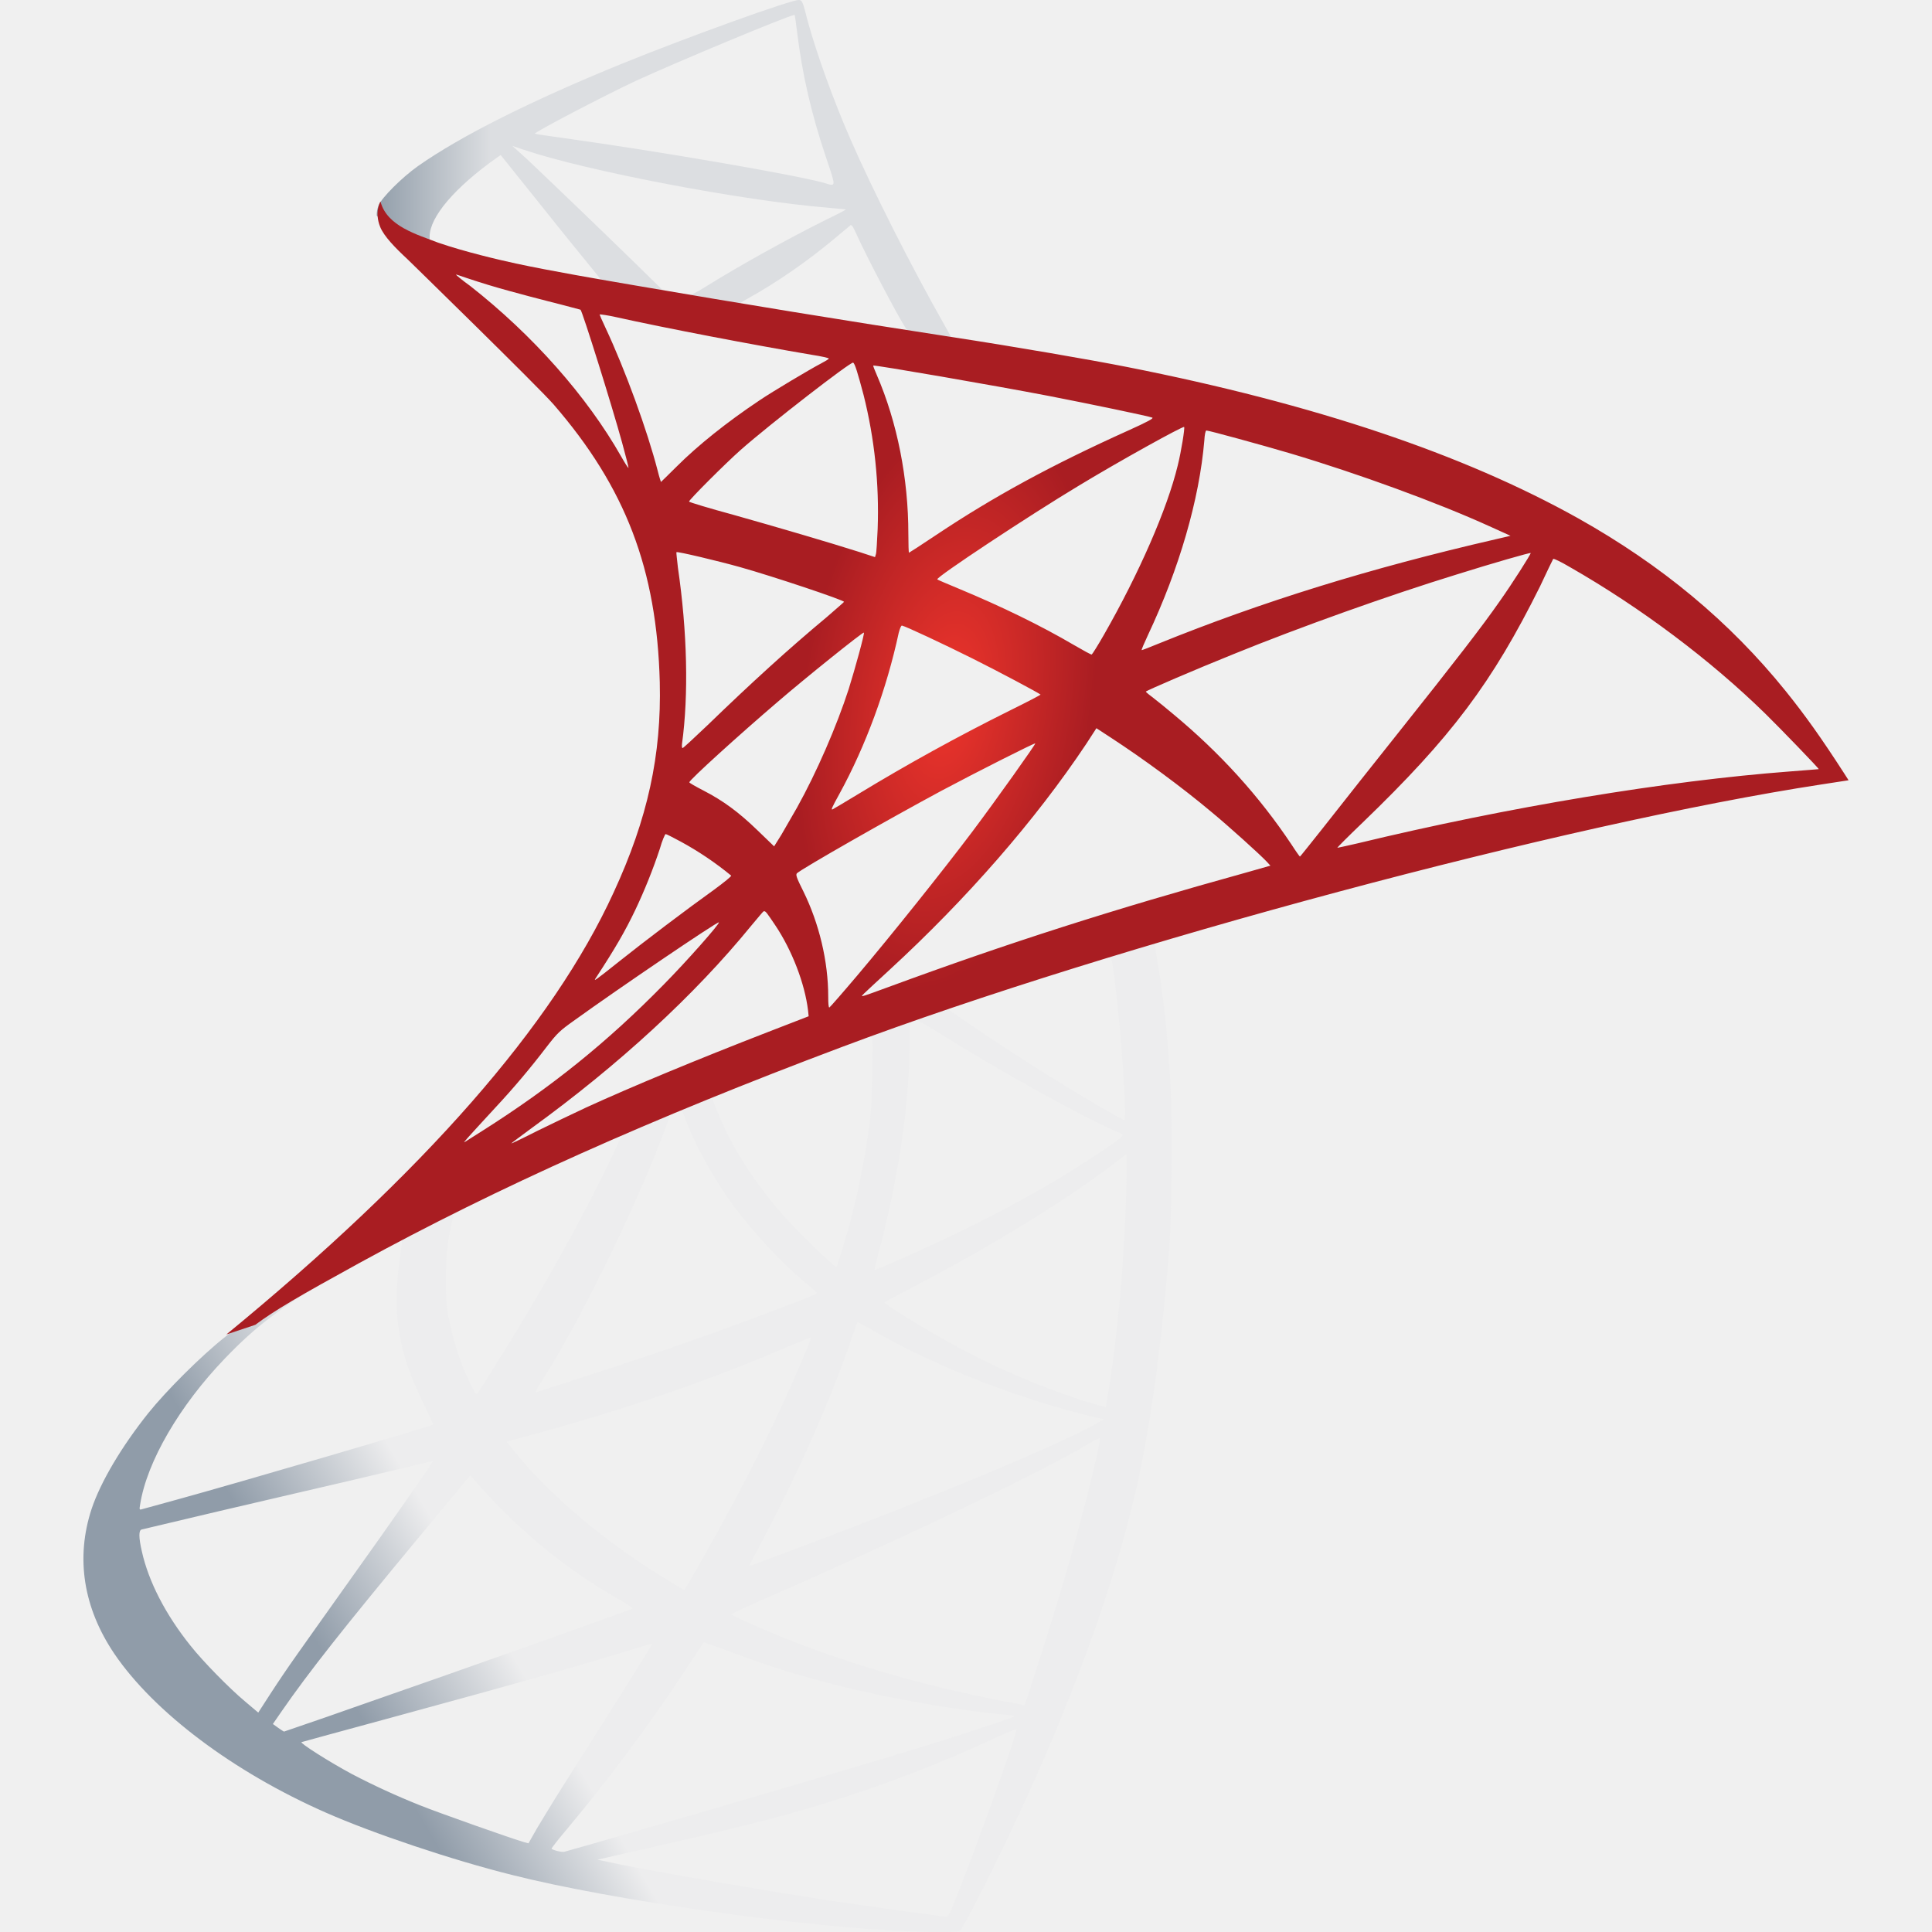
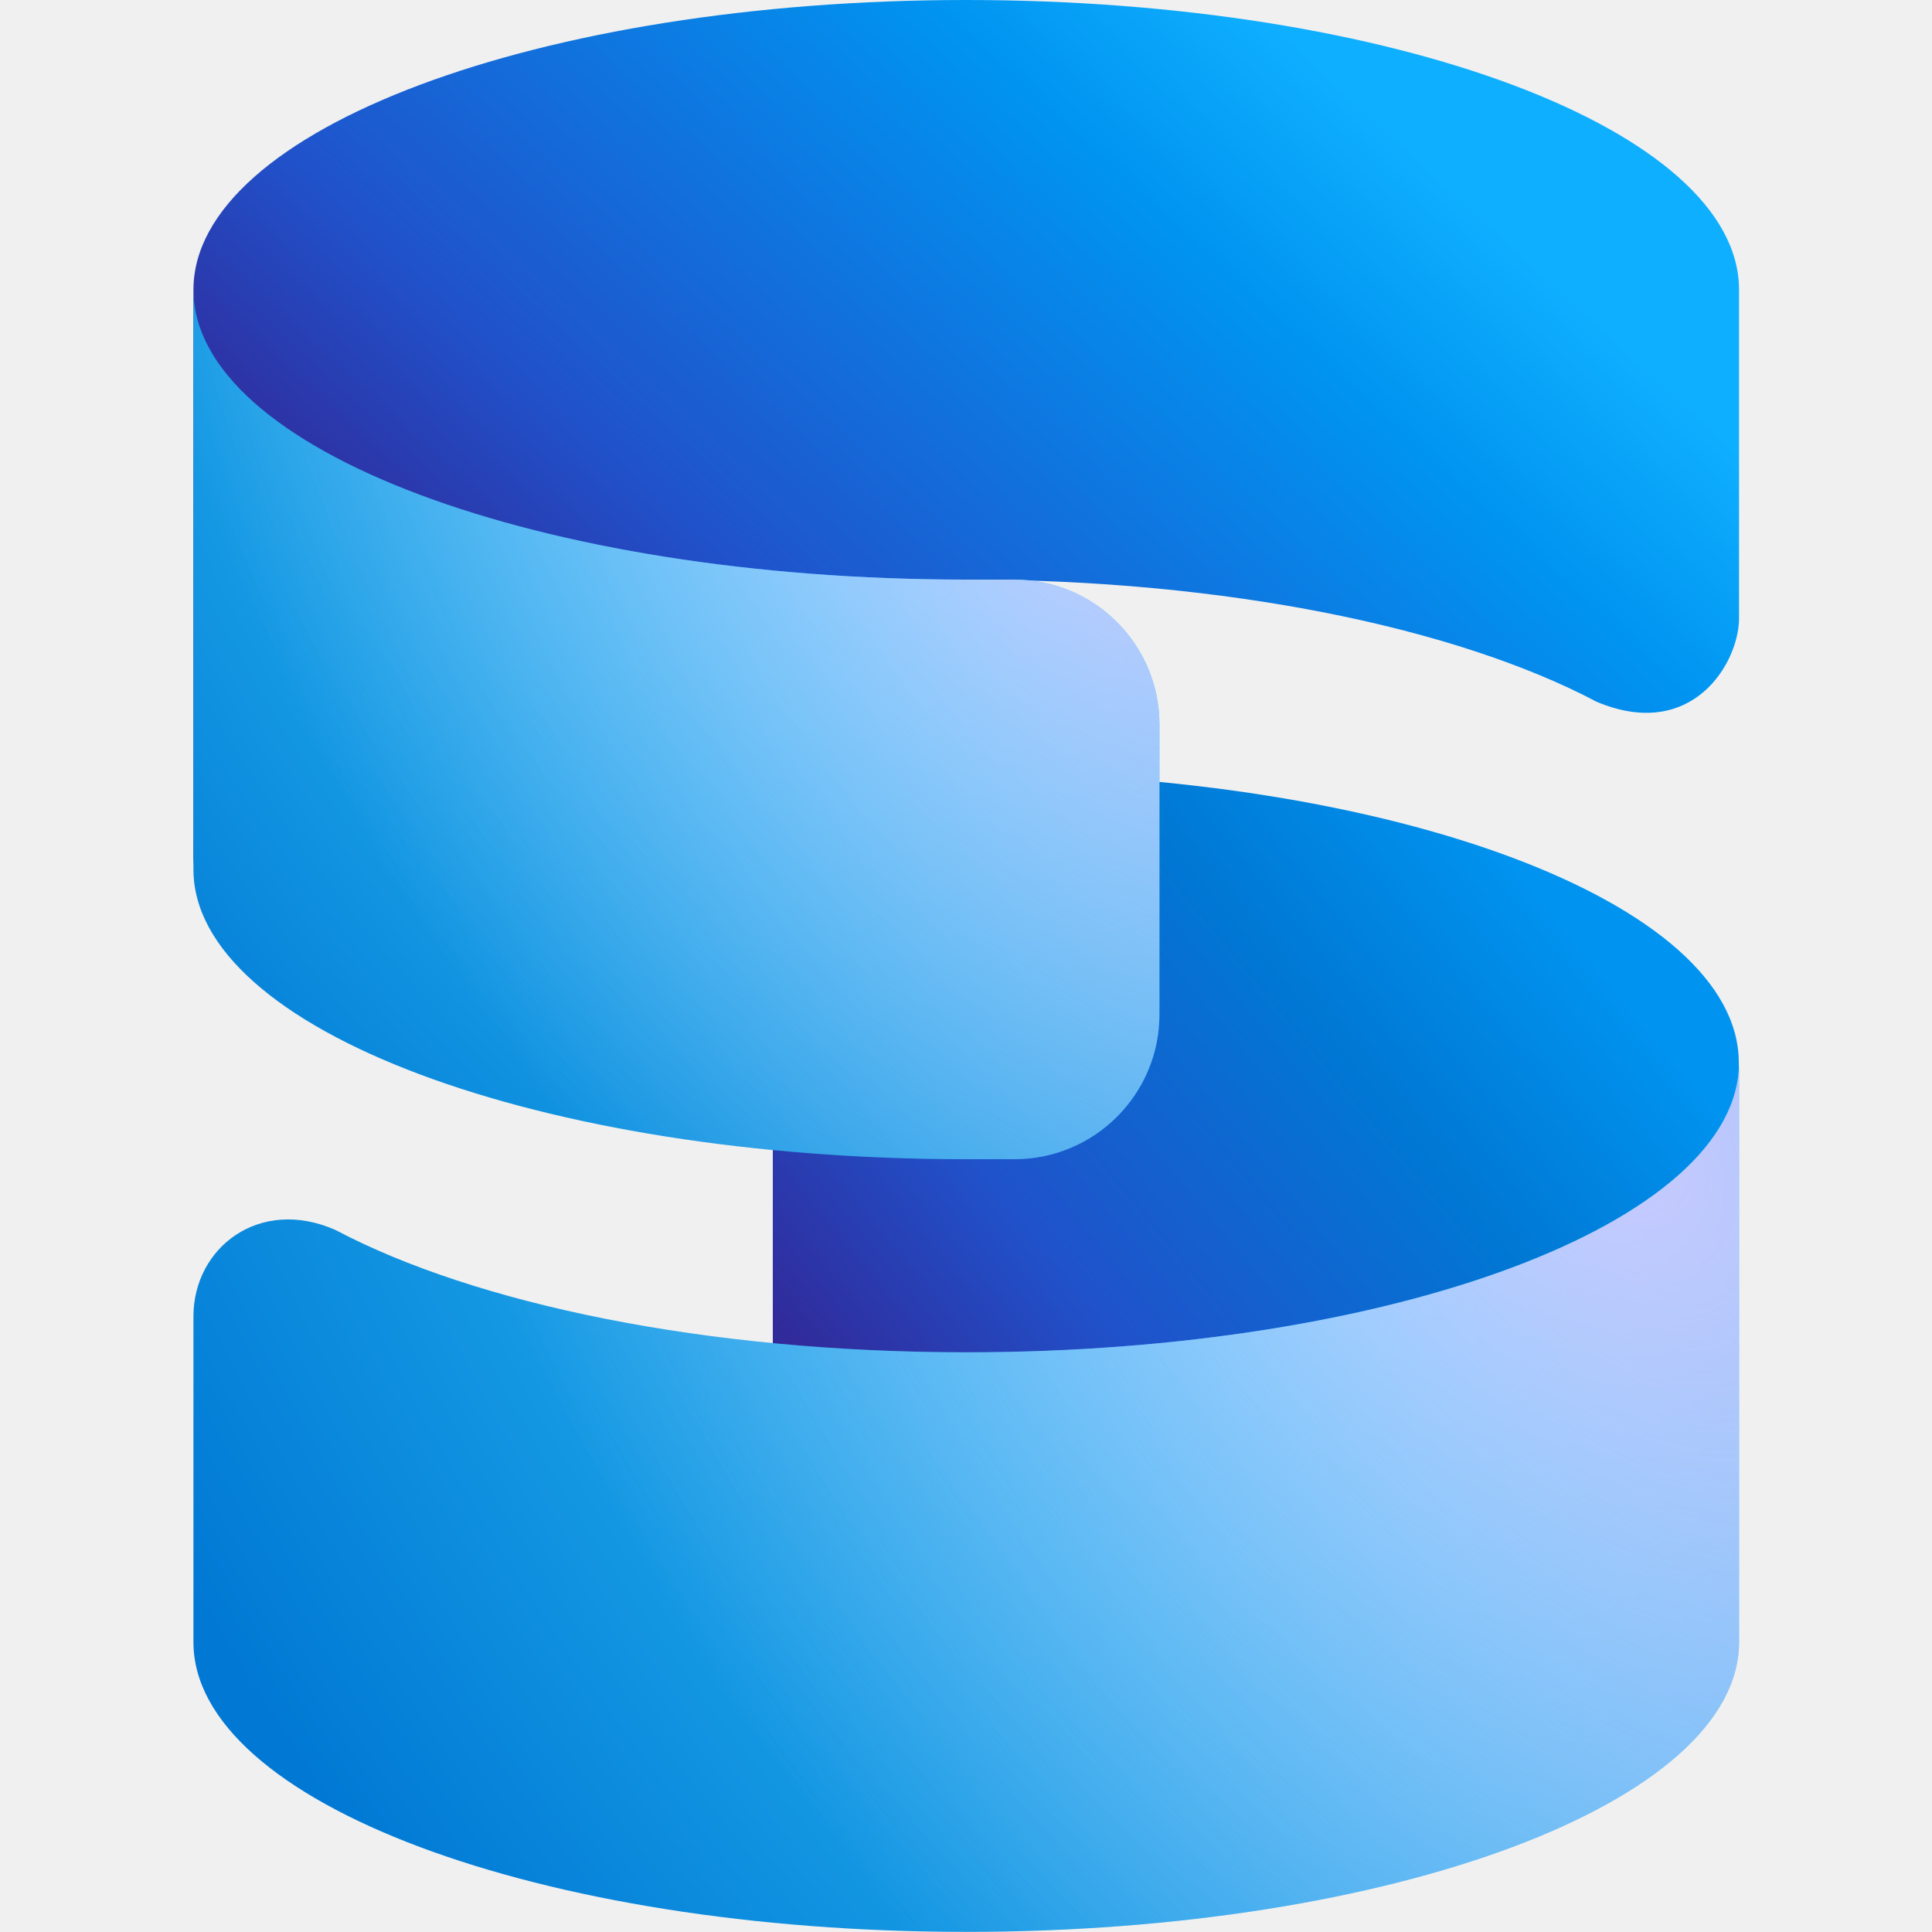
- <svg xmlns="http://www.w3.org/2000/svg" viewBox="0 0 128 128">
+ <svg xmlns="http://www.w3.org/2000/svg" width="16" height="16" viewBox="0 0 16 16" fill="none">
+   <g clip-path="url(#clip0_6680_19785)">
+     <mask id="mask0_6680_19785" style="mask-type:luminance" maskUnits="userSpaceOnUse" x="0" y="0" width="16" height="16">
+       <path d="M16 0H0V16H16V0Z" fill="white" />
+     </mask>
+     <g mask="url(#mask0_6680_19785)">
+       <path d="M8 11.2C11.535 11.2 14.4 12.275 14.4 13.6V8.8C14.4 7.475 11.535 6.4 8 6.4H6.4V11.2H8Z" fill="url(#paint0_linear_6680_19785)" />
+       <path d="M14.402 8.799C14.402 10.124 11.536 11.199 8.002 11.199C5.846 11.199 3.939 10.799 2.78 10.187C2.152 9.908 1.602 10.33 1.602 10.902V13.599C1.602 14.924 4.467 15.999 8.002 15.999C11.536 15.999 14.402 14.924 14.402 13.599V8.799Z" fill="url(#paint1_radial_6680_19785)" />
+       <path d="M14.402 8.799C14.402 10.124 11.536 11.199 8.002 11.199C5.846 11.199 3.939 10.799 2.78 10.187C2.152 9.908 1.602 10.33 1.602 10.902V13.599C1.602 14.924 4.467 15.999 8.002 15.999C11.536 15.999 14.402 14.924 14.402 13.599V8.799Z" fill="url(#paint2_radial_6680_19785)" />
+       <path d="M8.002 0C11.536 0 14.402 1.075 14.402 2.4V5.119C14.402 5.491 14.014 6.144 13.223 5.812C12.063 5.199 10.157 4.8 8.002 4.8C4.467 4.8 1.602 5.875 1.602 7.2V2.4C1.602 1.075 4.467 0 8.002 0Z" fill="url(#paint3_linear_6680_19785)" />
+       <path d="M8.002 4.8C4.467 4.8 1.602 3.726 1.602 2.4V7.2C1.602 8.526 4.467 9.6 8.002 9.6H8.402C9.064 9.6 9.602 9.063 9.602 8.4V6C9.602 5.338 9.064 4.8 8.402 4.8H8.002Z" fill="url(#paint4_radial_6680_19785)" />
+       <path d="M8.002 4.8C4.467 4.8 1.602 3.726 1.602 2.4V7.2C1.602 8.526 4.467 9.6 8.002 9.6H8.402C9.064 9.6 9.602 9.063 9.602 8.4V6C9.602 5.338 9.064 4.8 8.402 4.8H8.002Z" fill="url(#paint5_radial_6680_19785)" />
+     </g>
+   </g>
  <defs>
-     <linearGradient id="a" x1="-2901.952" x2="-2061.249" y1="923.573" y2="1420.331" gradientTransform="matrix(.01102 0 0 -.01102 56.808 125.521)" gradientUnits="userSpaceOnUse">
-       <stop offset="0" stop-color="#909ca9" />
-       <stop offset="1" stop-color="#ededee" />
+     <linearGradient id="paint0_linear_6680_19785" x1="12" y1="6.4" x2="5.312" y2="11.94" gradientUnits="userSpaceOnUse">
+       <stop stop-color="#0094F0" />
+       <stop offset="0.243" stop-color="#0078D4" />
+       <stop offset="0.584" stop-color="#2052CB" />
+       <stop offset="0.831" stop-color="#312A9A" />
    </linearGradient>
-     <linearGradient id="b" x1="-2882.7" x2="-2206.249" y1="10288.81" y2="10288.81" gradientTransform="matrix(.01102 0 0 -.01102 56.808 125.521)" gradientUnits="userSpaceOnUse">
-       <stop offset="0" stop-color="#939fab" />
-       <stop offset="1" stop-color="#dcdee1" />
+     <radialGradient id="paint1_radial_6680_19785" cx="0" cy="0" r="1" gradientUnits="userSpaceOnUse" gradientTransform="translate(11.2015 9.84886) rotate(143.591) scale(9.94036 17.6717)">
+       <stop stop-color="#3BD5FF" />
+       <stop offset="1" stop-color="#0078D4" />
+     </radialGradient>
+     <radialGradient id="paint2_radial_6680_19785" cx="0" cy="0" r="1" gradientUnits="userSpaceOnUse" gradientTransform="translate(13.2015 9.19881) rotate(146.31) scale(8.65332 14.5987)">
+       <stop stop-color="#DECBFF" stop-opacity="0.9" />
+       <stop offset="1" stop-color="#DECBFF" stop-opacity="0" />
+     </radialGradient>
+     <linearGradient id="paint3_linear_6680_19785" x1="10.802" y1="0.4" x2="3.225" y2="8.65" gradientUnits="userSpaceOnUse">
+       <stop stop-color="#0FAFFF" />
+       <stop offset="0.163" stop-color="#0094F0" />
+       <stop offset="0.564" stop-color="#2052CB" />
+       <stop offset="0.764" stop-color="#312A9A" />
    </linearGradient>
-     <radialGradient id="c" cx="-14217.448" cy="7277.705" r="898.12" gradientTransform="matrix(-.01059 -.0016 -.00321 .02118 -64.462 -130.43)" gradientUnits="userSpaceOnUse">
-       <stop offset="0" stop-color="#ee352c" />
-       <stop offset="1" stop-color="#a91d22" />
+     <radialGradient id="paint4_radial_6680_19785" cx="0" cy="0" r="1" gradientUnits="userSpaceOnUse" gradientTransform="translate(7.89122 4.05004) rotate(137.53) scale(8.22021 12.8039)">
+       <stop stop-color="#3BD5FF" />
+       <stop offset="1" stop-color="#0078D4" />
    </radialGradient>
+     <radialGradient id="paint5_radial_6680_19785" cx="0" cy="0" r="1" gradientUnits="userSpaceOnUse" gradientTransform="translate(9.20157 3.60039) rotate(149.036) scale(6.99715 11.2002)">
+       <stop stop-color="#DECBFF" stop-opacity="0.9" />
+       <stop offset="1" stop-color="#D1D1FF" stop-opacity="0" />
+     </radialGradient>
+     <clipPath id="clip0_6680_19785">
+       <rect width="16" height="16" fill="white" />
+     </clipPath>
  </defs>
-   <path fill="url(#a)" d="m79.363 59.755-25.634 8.37-22.3 9.842-6.24 1.648a135.666 135.666 0 0 1-5.057 4.592c-1.976 1.704-3.816 3.255-5.23 4.378-1.57 1.24-3.895 3.565-5.077 5.038-1.764 2.209-3.158 4.553-3.759 6.355-1.066 3.255-.542 6.549 1.511 9.591 2.636 3.875 7.886 7.828 14.008 10.52 3.12 1.377 8.37 3.14 12.324 4.127 6.567 1.667 19.278 3.47 26.272 3.74 1.414.059 3.313.059 3.39 0 .156-.097 1.241-2.17 2.501-4.746 4.3-8.778 7.4-17.012 9.087-24.046 1.007-4.262 1.801-9.939 2.324-16.662.136-1.88.194-8.177.078-10.308-.175-3.487-.485-6.316-.97-9.086-.077-.408-.096-.776-.057-.796.077-.057.31-.135 3.468-1.046l-.639-1.51zm-5.851 3.43c.233 0 .852 5.947 1.007 9.706.039.795.02 1.318-.02 1.318-.154 0-3.274-1.84-5.501-3.236-1.938-1.22-5.62-3.661-6.2-4.127-.195-.135-.176-.155 1.413-.697 2.693-.91 9.088-2.965 9.3-2.965zm-13.06 4.3c.175 0 .62.252 1.686.911 3.991 2.5 9.417 5.523 11.742 6.53.716.31.794.193-.853 1.318-3.526 2.402-7.924 4.766-13.31 7.149-.95.426-1.745.755-1.764.755-.039 0 .078-.484.233-1.065 1.297-4.825 2.034-9.707 2.073-13.621.02-1.938.02-1.938.194-1.996-.04.02-.02.02 0 .02zm-2.692 1.027c.116.117.038 4.457-.117 5.639a49.361 49.361 0 0 1-1.782 8.428c-.213.717-.407 1.318-.446 1.356-.078.097-2.732-2.5-3.604-3.507-1.511-1.744-2.693-3.487-3.565-5.192-.445-.872-1.143-2.577-1.085-2.635.31-.214 10.521-4.166 10.599-4.089zm-12.672 4.98c.019 0 .038 0 .058.019.039.039.175.35.291.698.62 1.685 2.014 4.165 3.216 5.754 1.318 1.744 3.042 3.605 4.476 4.825.465.387.891.755.949.813.116.117.155.097-3.004 1.299-3.66 1.395-7.652 2.79-12.225 4.262a609.837 609.837 0 0 0-3.274 1.066c-.175.058-.116-.04.387-.834 2.267-3.544 5.715-10.5 7.653-15.422.33-.853.66-1.705.718-1.899.077-.271.174-.368.425-.504.136-.038.272-.077.33-.077zM41.213 75.1c.058.039-.93 2.112-1.899 4.01-1.88 3.663-3.933 7.267-6.684 11.646-.466.755-.91 1.453-.97 1.53-.096.136-.134.097-.445-.503-.659-1.299-1.201-2.965-1.492-4.496-.29-1.511-.232-4.146.098-5.774.25-1.2.232-1.181.813-1.472 2.48-1.26 10.502-5.018 10.58-4.941zm33.422 1.357v.813c0 4.321-.465 10.25-1.143 14.57-.116.756-.213 1.376-.232 1.396 0 0-.562-.155-1.22-.349a49.985 49.985 0 0 1-8.914-3.817c-1.88-1.027-4.61-2.713-4.533-2.79.019-.02.833-.446 1.782-.95 3.798-1.976 7.44-4.107 10.599-6.22 1.182-.794 2.964-2.072 3.351-2.421zm-48.05 5.734c.077 0 .057.155-.059.853a27.507 27.507 0 0 0-.213 2.072c-.155 2.83.31 4.923 1.705 7.79.388.794.698 1.453.678 1.472-.135.117-12.962 3.876-16.992 4.98-1.201.33-2.247.62-2.325.639-.136.04-.155.02-.097-.31.446-2.848 2.616-6.568 5.639-9.707 2.014-2.093 3.623-3.313 6.374-4.882 1.976-1.124 5.018-2.81 5.25-2.887 0-.02.02-.02.04-.02zm30.225 5.406c.02-.02.484.233 1.046.562 4.147 2.403 9.92 4.631 14.841 5.774l.446.097-.62.349c-2.576 1.434-11.044 4.96-19.704 8.195-1.26.465-2.5.93-2.732 1.027-.233.097-.446.155-.446.135 0-.02.349-.697.794-1.53 2.422-4.534 4.863-10.056 6.104-13.892.155-.368.251-.697.27-.717zm-3.08 1.007c.019.02-.136.427-.33.892-1.686 4.088-3.895 8.545-6.724 13.543-.716 1.28-1.317 2.306-1.336 2.306-.02 0-.601-.349-1.299-.775-4.107-2.519-7.75-5.619-10.132-8.622l-.35-.426 1.764-.485c6.316-1.724 11.683-3.584 17.011-5.87.756-.31 1.376-.563 1.395-.563zm19.142 6.685s.02.02 0 0c.02.446-.969 4.437-1.783 7.324-.678 2.422-1.259 4.32-2.325 7.672-.464 1.474-.87 2.693-.89 2.693-.02 0-.136-.018-.253-.057-5.754-1.047-10.908-2.5-15.752-4.437-1.356-.543-3.293-1.415-3.41-1.512-.038-.039 1.124-.581 2.597-1.22 8.816-3.856 17.96-8.235 21.1-10.114.368-.233.658-.349.716-.349zM28.677 96.8c.039.04-2.422 3.585-5.87 8.41-1.202 1.685-2.597 3.661-3.12 4.397a77.468 77.468 0 0 0-1.763 2.597l-.814 1.26-.872-.737c-1.027-.853-2.809-2.674-3.604-3.681-1.666-2.073-2.79-4.263-3.235-6.258-.214-.93-.214-1.396-.02-1.453a1459.3 1459.3 0 0 1 10.308-2.423 861.65 861.65 0 0 0 6.936-1.627c1.124-.271 2.035-.485 2.054-.485zm2.48.95.62.697c2.79 3.12 5.638 5.426 9.087 7.44.62.35 1.085.66 1.046.68-.135.096-11.974 4.3-17.457 6.199a462.501 462.501 0 0 1-5.638 1.957c-.019 0-.194-.117-.387-.252l-.349-.252.562-.814c1.82-2.635 4.107-5.522 9.086-11.528zm15.462 11.063c.019-.02.871.29 1.918.679 2.519.949 4.514 1.55 7.188 2.228 3.294.833 8.06 1.647 10.87 1.88.426.038.658.077.581.135-.136.077-2.984 1.027-5.076 1.685-3.333 1.047-13.505 4.05-21.798 6.433a218.735 218.735 0 0 1-2.925.834c-.194.038-.834-.137-.834-.214 0-.038.465-.639 1.027-1.298 2.79-3.333 5.561-7.053 7.867-10.579.64-.969 1.182-1.764 1.182-1.783zm-3.41.097c.019.02-1.357 2.228-3.76 6.026-1.026 1.608-2.17 3.43-2.576 4.069-.388.62-.97 1.589-1.298 2.131l-.562.988-.291-.077c-.698-.194-5.6-1.919-6.898-2.442a48.226 48.226 0 0 1-4.514-2.072c-1.55-.834-3.487-2.074-3.332-2.113.038-.02 2.693-.736 5.89-1.608 8.485-2.306 13.194-3.642 16.275-4.611.562-.175 1.046-.31 1.065-.29zm24.122 5.657h.02c.077.195-3.062 8.913-4.206 11.664-.251.62-.348.776-.484.756-.329-.02-4.882-.658-7.653-1.065-4.824-.736-12.924-2.151-14.957-2.616l-.466-.097 2.887-.659c6.2-1.395 9.184-2.15 12.207-3.08a86.251 86.251 0 0 0 11.412-4.399c.6-.27 1.104-.484 1.24-.503z" />
-   <path fill="url(#b)" d="M52.935.001c-.426-.058-7.305 2.422-11.741 4.224-5.988 2.441-10.637 4.766-13.505 6.781-1.066.756-2.403 2.093-2.616 2.616a1.812 1.812 0 0 0-.116.659l2.597 2.46 6.18 1.977 14.706 2.635 16.817 2.887.175-1.453c-.058 0-.097-.02-.155-.02l-2.209-.348-.445-.795c-2.287-4.03-4.805-9.029-6.278-12.4-1.142-2.616-2.228-5.638-2.828-7.808C53.187.098 53.149.02 52.935 0Zm-.31.988h.02c.019.02.096.563.174 1.202.33 2.712.93 5.328 1.88 8.157.716 2.13.716 2.015-.117 1.763-1.976-.542-10.83-2.073-17.244-2.965-1.027-.135-1.899-.27-1.899-.29-.077-.078 4.63-2.538 6.704-3.507 2.654-1.22 9.94-4.263 10.482-4.36ZM33.947 9.67l.756.252c4.108 1.395 14.434 3.372 20.131 3.837.639.058 1.182.116 1.2.116.02.02-.522.31-1.22.639-2.751 1.376-5.774 3.062-7.866 4.36-.62.387-1.182.698-1.26.698-.077 0-.484-.078-.91-.137l-.775-.116-1.938-1.899a803.532 803.532 0 0 0-7.11-6.84zm-.775.601 2.732 3.41c1.492 1.88 3.004 3.72 3.333 4.127.33.407.6.736.58.756-.077.058-3.952-.698-6.005-1.162-2.112-.485-2.984-.718-4.282-1.125l-1.066-.349v-.27c.02-1.3 1.667-3.237 4.456-5.212zm23.212 4.65c.077 0 .174.174.406.697.66 1.453 2.713 5.367 3.217 6.123.155.252.426.272-2.306-.174-6.568-1.066-8.68-1.415-8.68-1.453 0-.02.194-.155.446-.291 2.035-1.124 4.088-2.557 5.91-4.088.445-.368.852-.717.93-.775.019-.039.057-.058.077-.039z" />
-   <path fill="url(#c)" d="M25.209 13.35s-.426.679-.02 1.687c.252.62.988 1.375 1.822 2.15 0 0 8.621 8.409 9.668 9.61 4.766 5.503 6.84 10.928 7.033 18.407.117 4.805-.794 9.029-3.061 13.931-4.03 8.796-12.536 18.504-25.653 29.276l1.918-.64c1.24-.93 2.926-1.917 6.879-4.087 9.125-5 19.394-9.591 31.988-14.32 18.135-6.82 47.954-14.802 64.926-17.398l1.764-.271-.272-.427c-1.55-2.403-2.616-3.894-3.895-5.483-3.72-4.611-8.233-8.35-13.756-11.45-7.595-4.244-17.418-7.557-29.857-10.017-2.345-.466-7.499-1.357-11.684-1.996a1193.72 1193.72 0 0 1-20.925-3.41c-2.267-.388-5.658-.969-7.905-1.454-1.163-.252-3.39-.775-5.134-1.375-1.395-.543-3.41-1.085-3.837-2.732Zm4.999 4.844c.019-.018.329.098.736.233a50.336 50.336 0 0 0 2.81.853 142.908 142.908 0 0 0 2.557.678c1.162.29 2.131.561 2.15.561.136.136 2.093 6.394 2.752 8.797.252.91.446 1.685.427 1.685-.02.02-.233-.31-.485-.755-2.267-3.991-5.851-8.04-9.998-11.296-.542-.387-.95-.736-.95-.756Zm9.532 2.636c.098 0 .524.058 1.047.174 3.293.736 9.203 1.86 12.98 2.5.64.097 1.144.213 1.144.251 0 .04-.232.175-.523.33-.64.329-3.216 1.86-4.069 2.44-2.15 1.435-4.088 2.985-5.483 4.38-.562.562-1.046 1.027-1.046 1.027s-.116-.33-.214-.736c-.697-2.694-2.15-6.685-3.468-9.495-.213-.445-.387-.852-.387-.89 0 .038 0 .019.02.019zm16.78 3.196c.116.04.31.698.697 2.151a31.732 31.732 0 0 1 .93 8.874c-.039.814-.078 1.57-.117 1.667l-.058.193-1.007-.33c-2.073-.658-5.444-1.646-8.331-2.46-1.647-.446-2.984-.852-2.984-.89 0-.117 2.403-2.52 3.43-3.43 1.956-1.725 7.265-5.832 7.44-5.775zm1.336.194c.058-.058 8.022 1.317 11.645 2.015 2.694.523 6.607 1.337 6.84 1.434.115.039-.291.27-1.59.853-5.115 2.305-8.912 4.378-12.69 6.897-.988.659-1.822 1.202-1.84 1.202-.02 0-.04-.562-.04-1.24 0-3.681-.735-7.402-2.092-10.54-.136-.31-.252-.601-.233-.62zm20.596 4.07c.058.057-.193 1.627-.426 2.557-.698 2.887-2.577 7.169-4.882 11.199-.408.717-.776 1.298-.815 1.317-.038.02-.56-.271-1.162-.62-2.247-1.318-4.805-2.557-7.595-3.72-.775-.33-1.453-.6-1.472-.64-.136-.115 6.103-4.242 9.396-6.219 2.617-1.589 6.88-3.952 6.956-3.875zm1.473.232c.174 0 3.7.968 5.541 1.511 4.553 1.356 9.785 3.274 13.195 4.824l1.414.64-.988.232c-8.33 1.918-15.461 4.128-22.34 6.917-.562.233-1.066.427-1.104.427-.039 0 .155-.446.407-.988 2.073-4.399 3.41-8.99 3.74-12.905.019-.368.077-.658.135-.658zm-35.108 8.06c.058-.058 2.75.581 4.204.988 2.21.62 6.898 2.19 6.898 2.305 0 .02-.523.466-1.143 1.008-2.538 2.112-4.98 4.34-7.906 7.169-.871.833-1.607 1.511-1.646 1.511-.04 0-.058-.116-.04-.271.446-3.255.35-7.44-.27-11.683-.059-.543-.117-1.008-.098-1.027zm56.595.058c.038.039-1.24 2.053-2.054 3.196-1.162 1.667-2.868 3.876-6.723 8.72a1289.453 1289.453 0 0 0-5.076 6.413c-.775.969-1.414 1.782-1.435 1.782-.018 0-.27-.348-.542-.774-2.17-3.256-4.766-6.104-7.847-8.661a44.534 44.534 0 0 0-1.433-1.163c-.214-.155-.388-.31-.388-.33 0-.057 3.293-1.472 5.793-2.479 4.38-1.783 10.346-3.914 14.823-5.29 2.344-.736 4.843-1.453 4.882-1.414zm1.492.387c.077-.019.543.214 1.104.543 4.709 2.693 9.32 6.162 12.962 9.726 1.027 1.008 3.566 3.643 3.527 3.662 0 0-.892.078-1.938.155-8.157.62-18.6 2.344-28.636 4.766-.679.155-1.28.29-1.318.29-.038 0 .717-.755 1.667-1.665 5.89-5.677 8.583-9.261 11.76-15.656.446-.948.833-1.762.872-1.82-.02 0-.02 0 0 0zm-43.149 4.418c.271.058 2.79 1.24 4.689 2.19 1.744.871 4.36 2.266 4.495 2.383.02.019-.91.503-2.054 1.066a135.032 135.032 0 0 0-10.017 5.521c-.93.562-1.705 1.027-1.724 1.027-.078 0-.058-.078.465-1.027 1.744-3.177 3.139-6.975 3.933-10.676.077-.29.155-.484.213-.484zm-2.519.465c.058.058-.6 2.441-1.007 3.74-.795 2.46-2.132 5.54-3.43 7.866-.31.542-.775 1.337-1.027 1.782l-.484.775-1.085-1.046c-1.26-1.22-2.286-1.976-3.603-2.655-.524-.27-.931-.503-.931-.542 0-.155 3.314-3.158 5.852-5.328 1.82-1.57 5.657-4.65 5.715-4.592zm15.404 6.336.95.62c2.17 1.415 4.727 3.294 6.684 4.94 1.104.91 3.235 2.83 3.662 3.294l.232.252-1.57.446c-8.873 2.46-15.732 4.65-23.734 7.595-.892.33-1.647.6-1.705.6-.116 0-.213.097 1.783-1.744 5.115-4.707 9.648-9.9 13.02-14.957zm-4.05 1.007c.04.039-2.615 3.778-4.204 5.89-1.899 2.519-5.27 6.743-7.596 9.494-.968 1.144-1.8 2.093-1.84 2.112-.058.02-.078-.27-.078-.717 0-2.344-.6-4.844-1.646-6.975-.446-.891-.524-1.104-.426-1.201.368-.33 6.006-3.546 9.57-5.464 2.404-1.279 6.162-3.177 6.22-3.139zM44.1 55.26c.058 0 .503.232 1.008.503a21.28 21.28 0 0 1 3.332 2.248c.039.038-.465.446-1.124.93-1.84 1.317-4.63 3.43-6.258 4.728-1.705 1.356-1.763 1.394-1.57 1.104 1.28-1.957 1.919-3.061 2.597-4.476a36.066 36.066 0 0 0 1.627-4.05c.155-.56.349-.987.388-.987zm6.53 5.114c.096-.018.213.156.735.931 1.104 1.647 1.957 3.856 2.17 5.638l.04.387-2.655 1.028c-4.747 1.84-9.126 3.661-12.09 5.018a217.066 217.066 0 0 0-3.236 1.55c-.95.484-1.724.852-1.724.833 0-.02.6-.465 1.336-1.008C41 70.547 46.018 65.935 49.777 61.324c.407-.484.775-.93.813-.949zm-3.004.737c.078.077-2.131 2.577-3.642 4.108-3.74 3.816-7.44 6.8-12.032 9.706-.582.368-1.105.698-1.163.736-.135.078.038-.116 2.054-2.305a52.694 52.694 0 0 0 3.352-3.972c.736-.95.871-1.085 1.937-1.84 2.849-2.055 9.417-6.511 9.494-6.434z" />
</svg>
